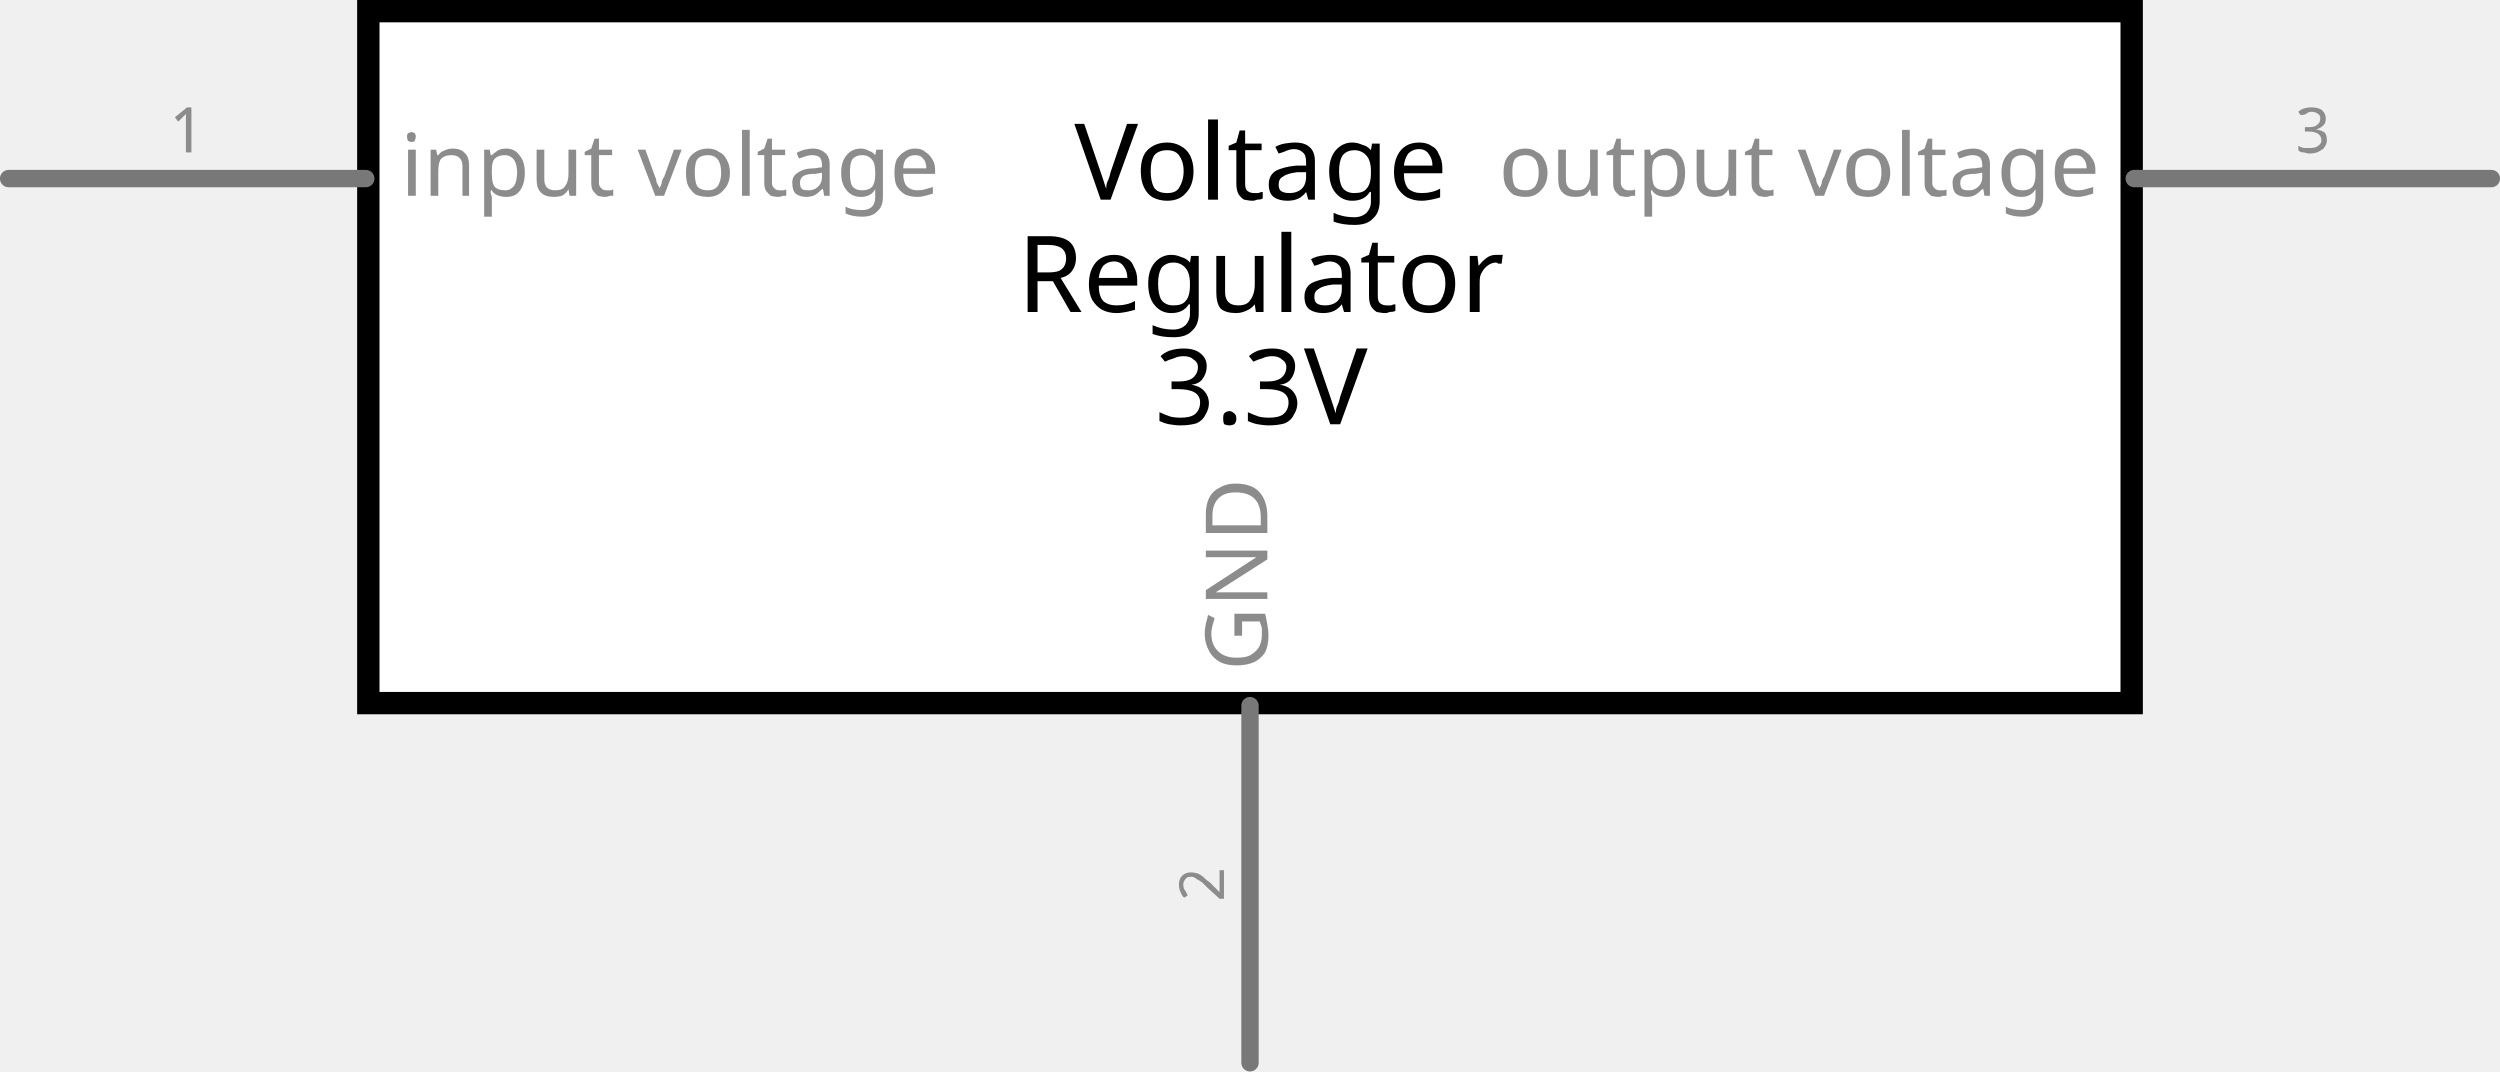
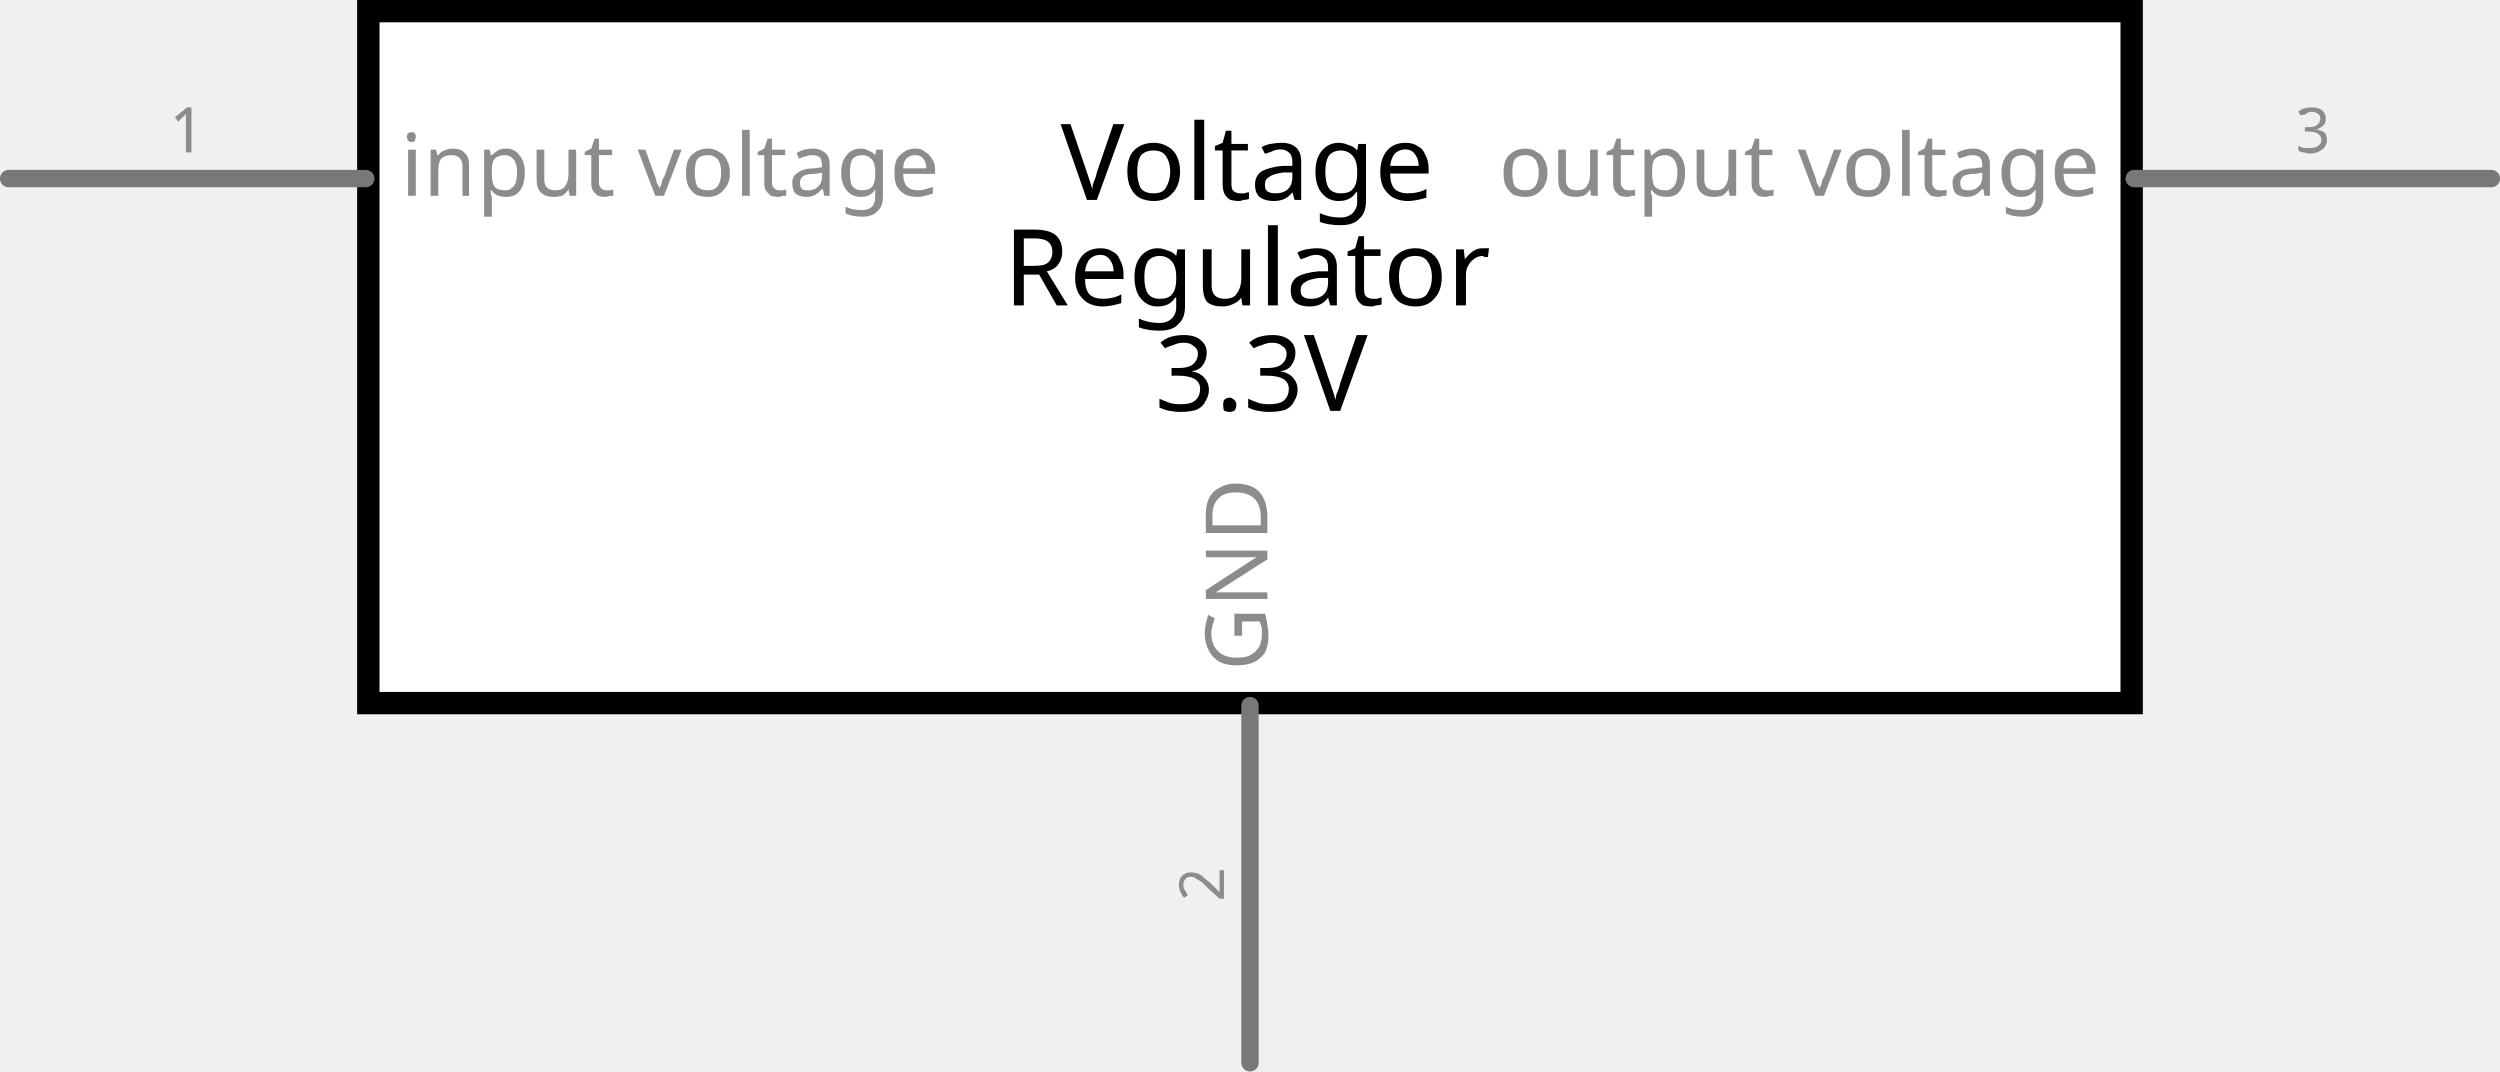
<svg xmlns="http://www.w3.org/2000/svg" version="1.2" baseProfile="tiny" x="0in" y="0in" width="1.4in" height="0.6in" viewBox="0 0 35.56 15.24">
  <g id="schematic">
    <rect class="interior rect" x="5.239" y="0.159" width="25.082" height="9.842" fill="#FFFFFF" stroke="#000000" stroke-width="0.318" stroke-linecap="round" />
    <line class="pin" x1="30.357" y1="2.54" x2="35.437" y2="2.54" fill="none" stroke="#787878" stroke-width="0.247" stroke-linecap="round" id="connector2pin" />
    <text class="text" font-family="'Droid Sans'" stroke="none" stroke-width="0" fill="#8c8c8c" font-size="0.882" x="32.897" y="2.17" text-anchor="middle">3</text>
    <text class="text" font-family="'Droid Sans'" stroke="none" stroke-width="0" fill="#8c8c8c" font-size="1.235" x="29.863" y="2.787" text-anchor="end">output voltage</text>
    <rect class="terminal" x="35.437" y="2.417" width="0.247" height="0.247" fill="none" stroke="none" stroke-width="0" id="connector2terminal" />
    <line class="pin" x1="0.123" y1="2.54" x2="5.203" y2="2.54" fill="none" stroke="#787878" stroke-width="0.247" stroke-linecap="round" id="connector0pin" />
    <text class="text" font-family="'Droid Sans'" stroke="none" stroke-width="0" fill="#8c8c8c" font-size="0.882" x="2.663" y="2.17" text-anchor="middle">1</text>
    <text class="text" font-family="'Droid Sans'" stroke="none" stroke-width="0" fill="#8c8c8c" font-size="1.235" x="5.697" y="2.787" text-anchor="start">input voltage</text>
    <rect class="terminal" x="-0.123" y="2.417" width="0.247" height="0.247" fill="none" stroke="none" stroke-width="0" id="connector0terminal" />
    <line class="pin" x1="17.78" y1="10.037" x2="17.78" y2="15.117" fill="none" stroke="#787878" stroke-width="0.247" stroke-linecap="round" id="connector1pin" />
    <g transform="translate(17.4096,12.5765)">
      <g transform="rotate(270)">
        <text class="text" font-family="'Droid Sans'" stroke="none" stroke-width="0" fill="#8c8c8c" font-size="0.882" x="0" y="0" text-anchor="middle">2</text>
      </g>
    </g>
    <g transform="translate(18.0269,9.54264)">
      <g transform="rotate(270)">
        <text class="text" font-family="'Droid Sans'" stroke="none" stroke-width="0" fill="#8c8c8c" font-size="1.235" x="0" y="0" text-anchor="start">GND</text>
      </g>
    </g>
    <rect class="terminal" x="17.657" y="15.117" width="0.247" height="0.247" fill="none" stroke="none" stroke-width="0" id="connector1terminal" />
-     <text class="text" font-family="'Droid Sans'" stroke="none" stroke-width="0" fill="#000000" font-size="1.499" x="17.939" y="2.84" text-anchor="middle">Voltage</text>
-     <text class="text" font-family="'Droid Sans'" stroke="none" stroke-width="0" fill="#000000" font-size="1.499" x="17.939" y="4.439" text-anchor="middle">Regulator</text>
-     <text class="text" font-family="'Droid Sans'" stroke="none" stroke-width="0" fill="#000000" font-size="1.499" x="17.939" y="6.038" text-anchor="middle">3.3V</text>
+     <text id="label" text-anchor="middle" font-family="Noto Sans" stroke="none" stroke-width="0" fill="#000000" font-size="1.5" x="17.939" y="2.84">
+       <tspan>Voltage</tspan>
+       <tspan x="17.939" dy="1em">Regulator</tspan>
+       <tspan x="17.939" dy="1em">3.3V</tspan>
+     </text>
  </g>
</svg>
